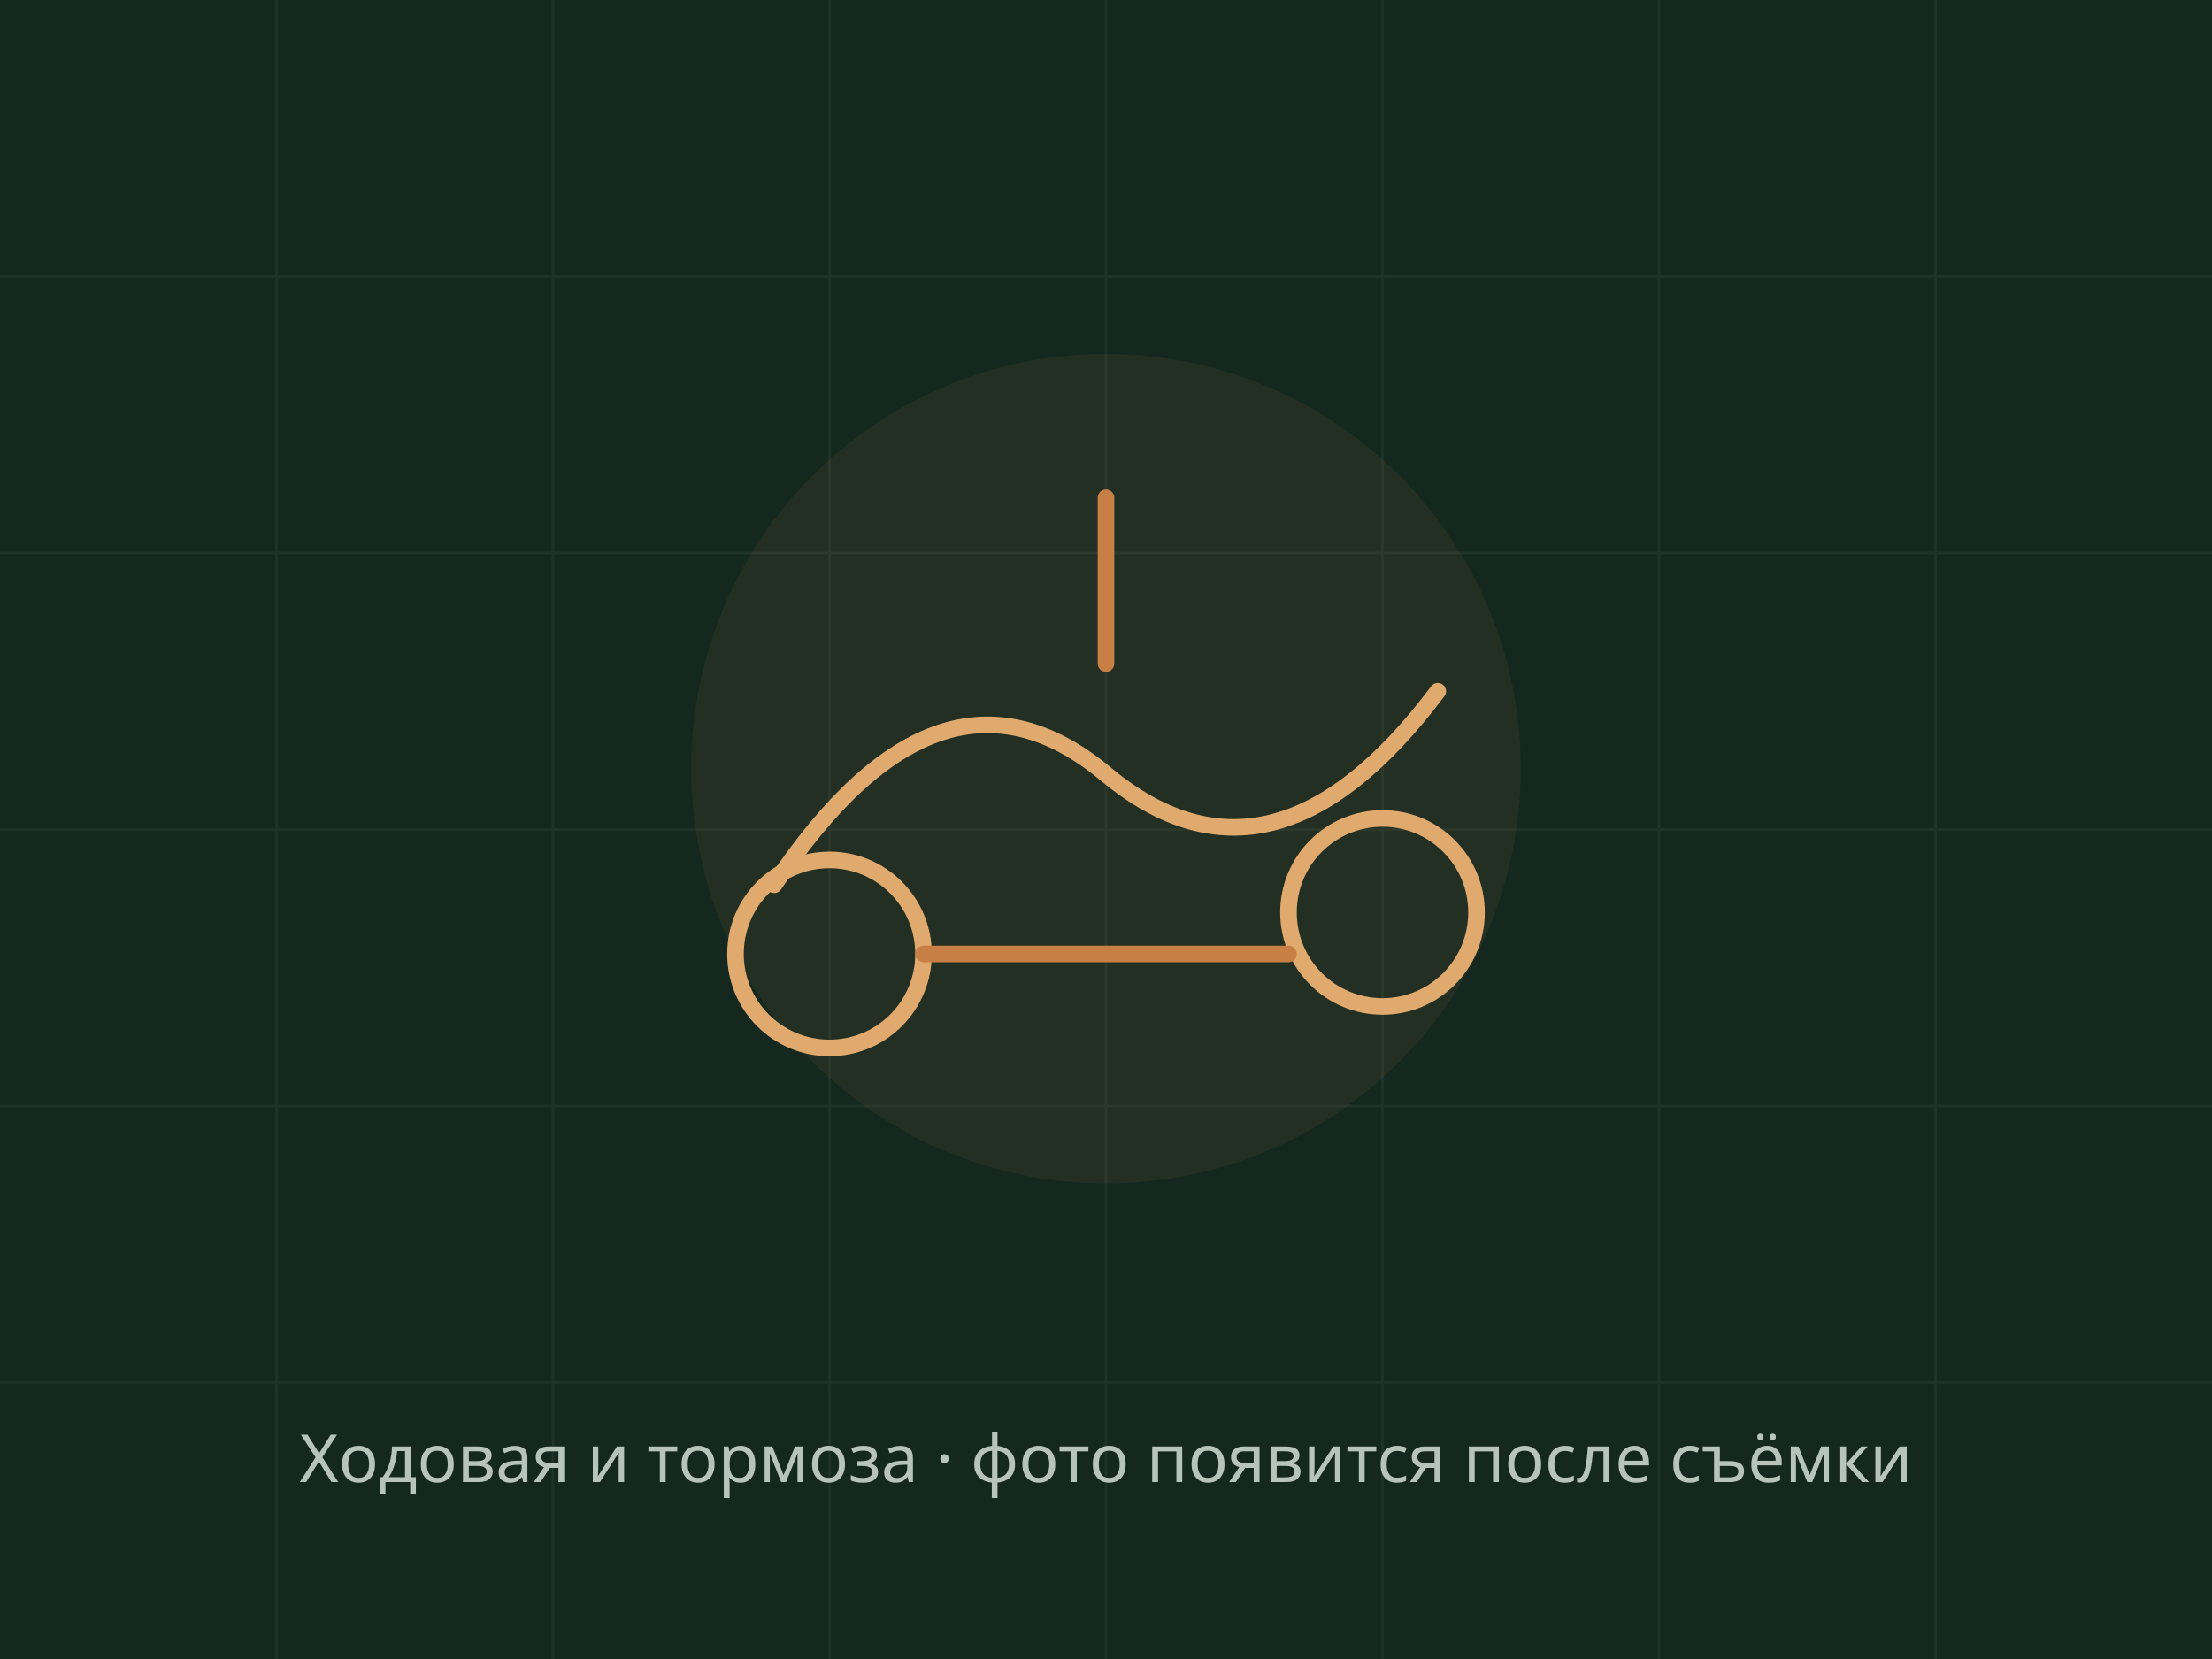
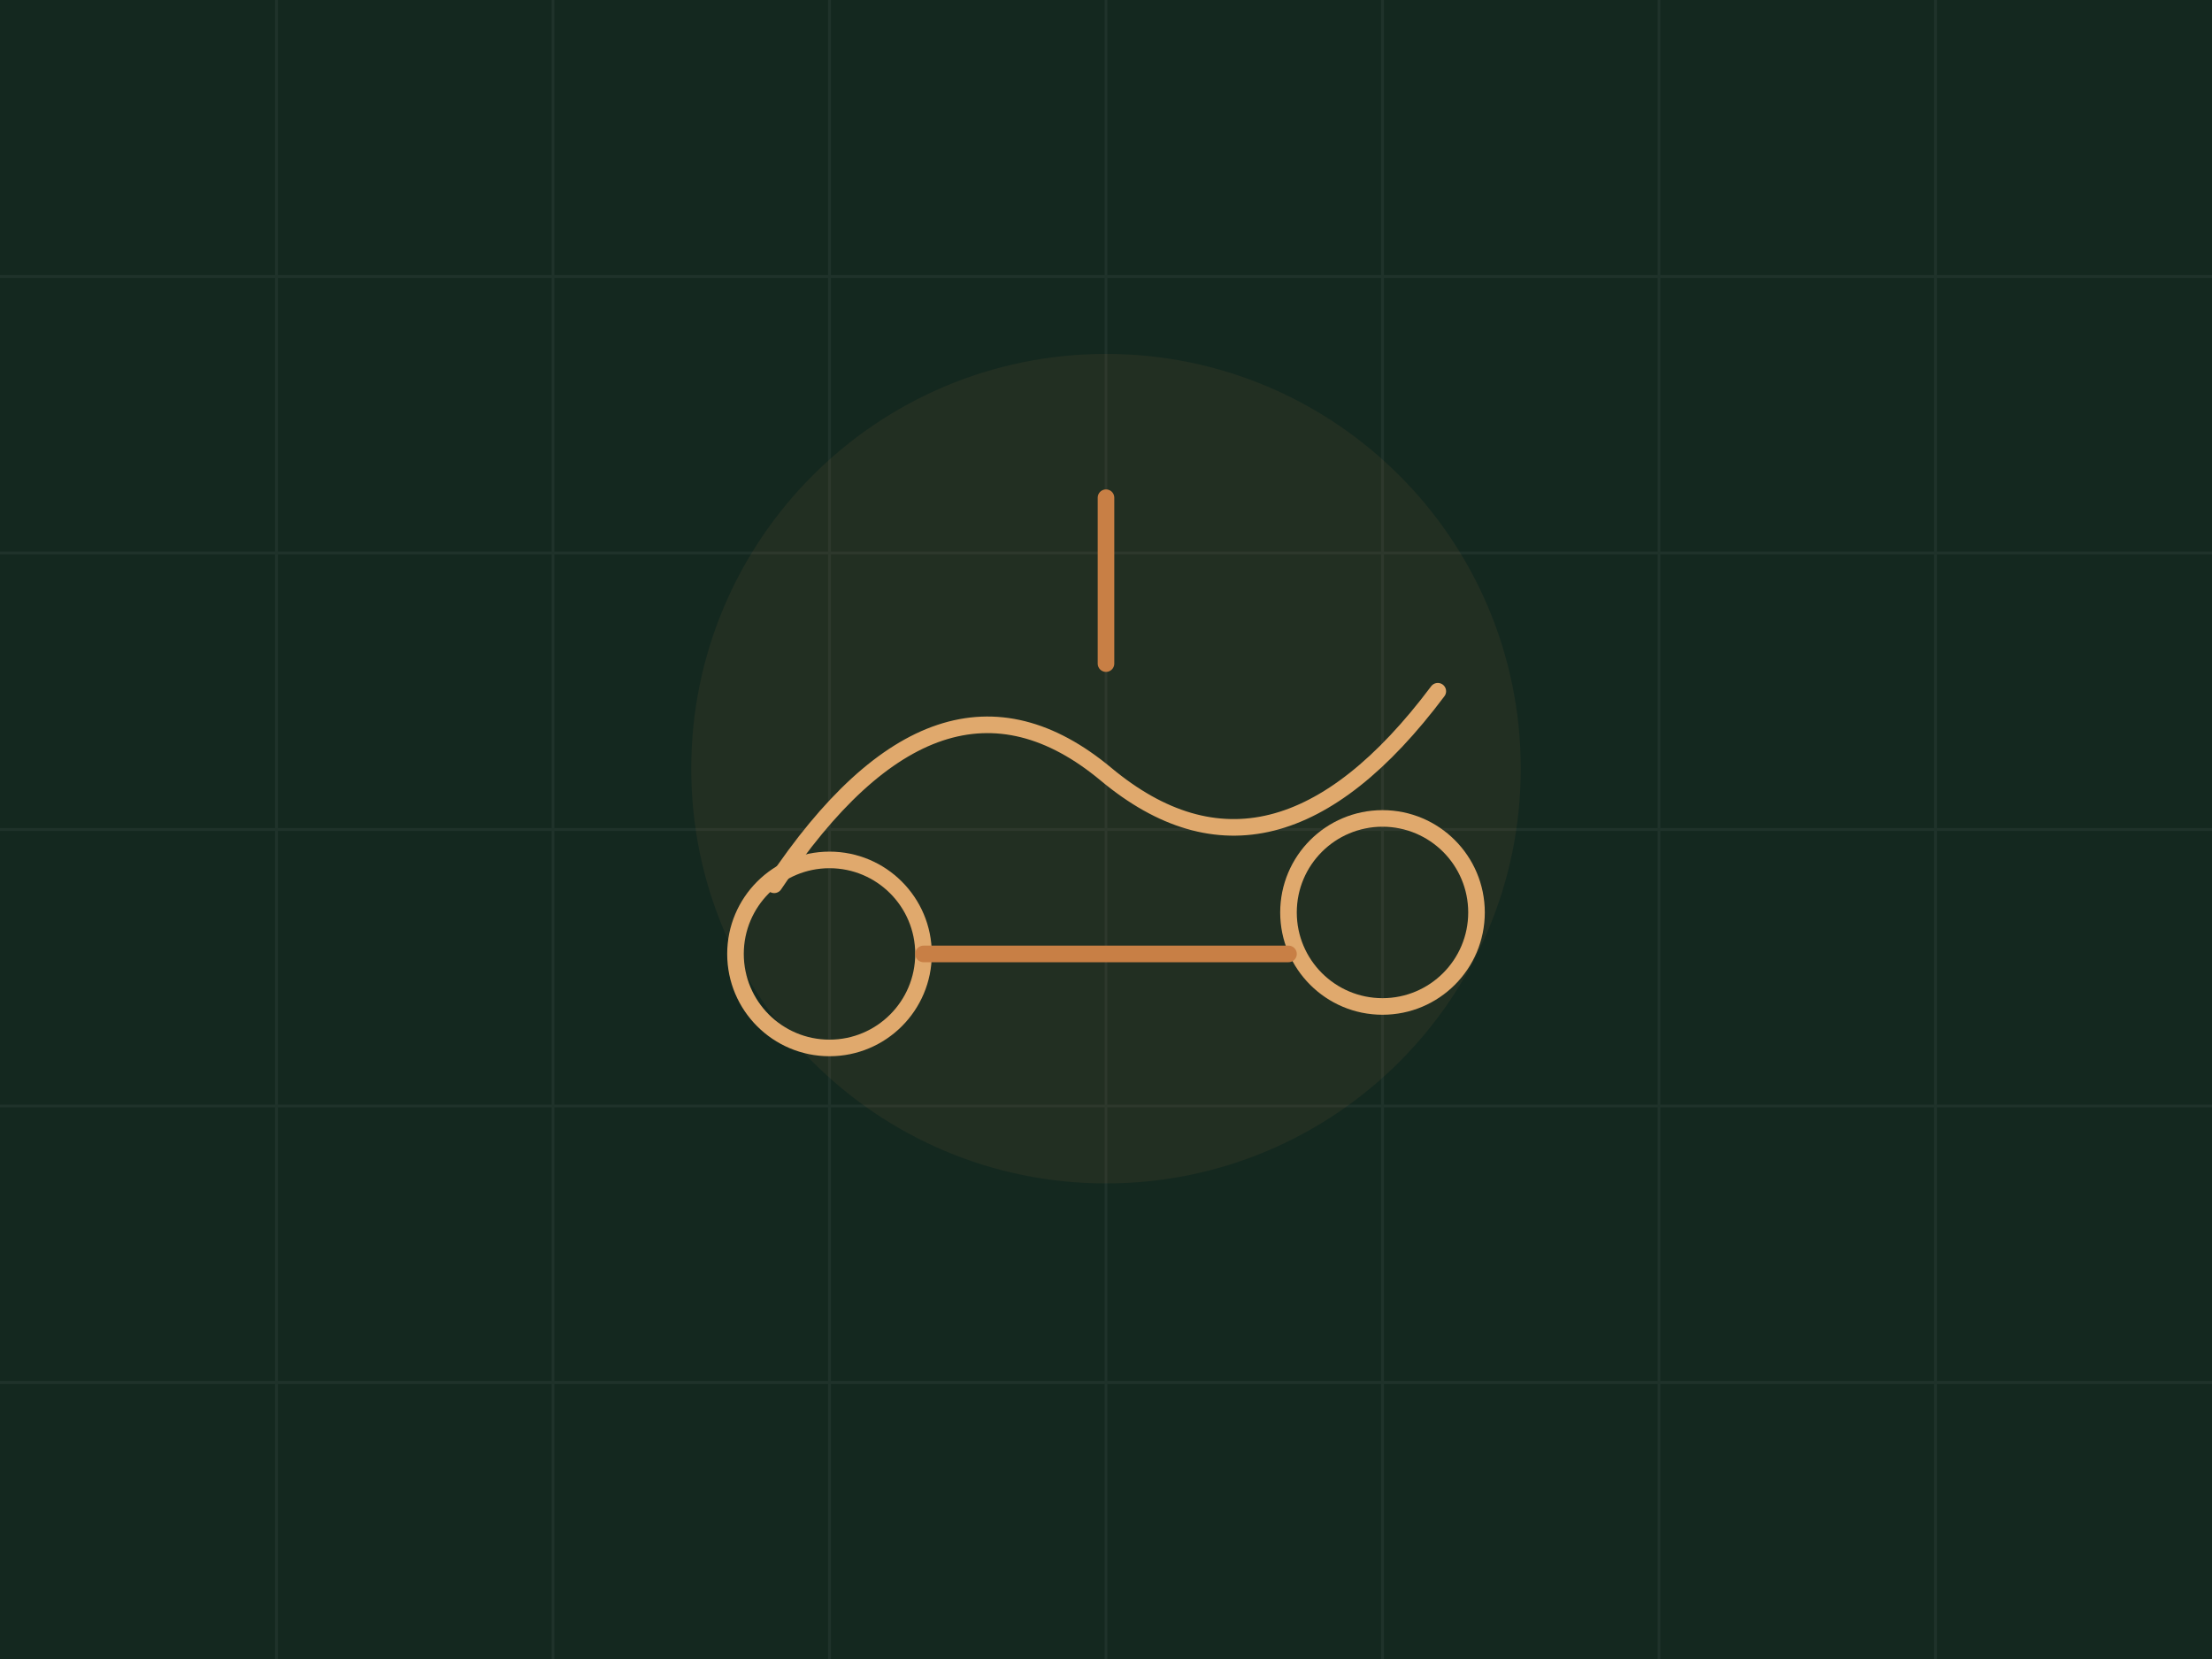
<svg xmlns="http://www.w3.org/2000/svg" viewBox="0 0 800 600" role="img">
  <rect width="800" height="600" fill="#14281F" />
  <g stroke="#B7C4BB" stroke-opacity=".07">
    <path d="M0 100h800M0 200h800M0 300h800M0 400h800M0 500h800M100 0v600M200 0v600M300 0v600M400 0v600M500 0v600M600 0v600M700 0v600" />
  </g>
  <circle cx="400" cy="278" r="150" fill="#C87F45" opacity=".08" />
  <g fill="none" stroke="#E0A96D" stroke-width="6" stroke-linecap="round" stroke-linejoin="round">
    <path d="M280 320q60-90 120-40t120-30" />
    <circle cx="300" cy="345" r="34" />
    <circle cx="500" cy="330" r="34" />
    <path d="M334 345h132" stroke="#C87F45" />
    <path d="M400 180v60" stroke="#C87F45" />
  </g>
-   <g fill="#B7C4BB" font-family="sans-serif" font-size="24">
-     <text x="400" y="536" text-anchor="middle">Ходовая и тормоза · фото появится после съёмки</text>
-   </g>
+   <g fill="#B7C4BB" font-family="sans-serif" font-size="24" />
</svg>
